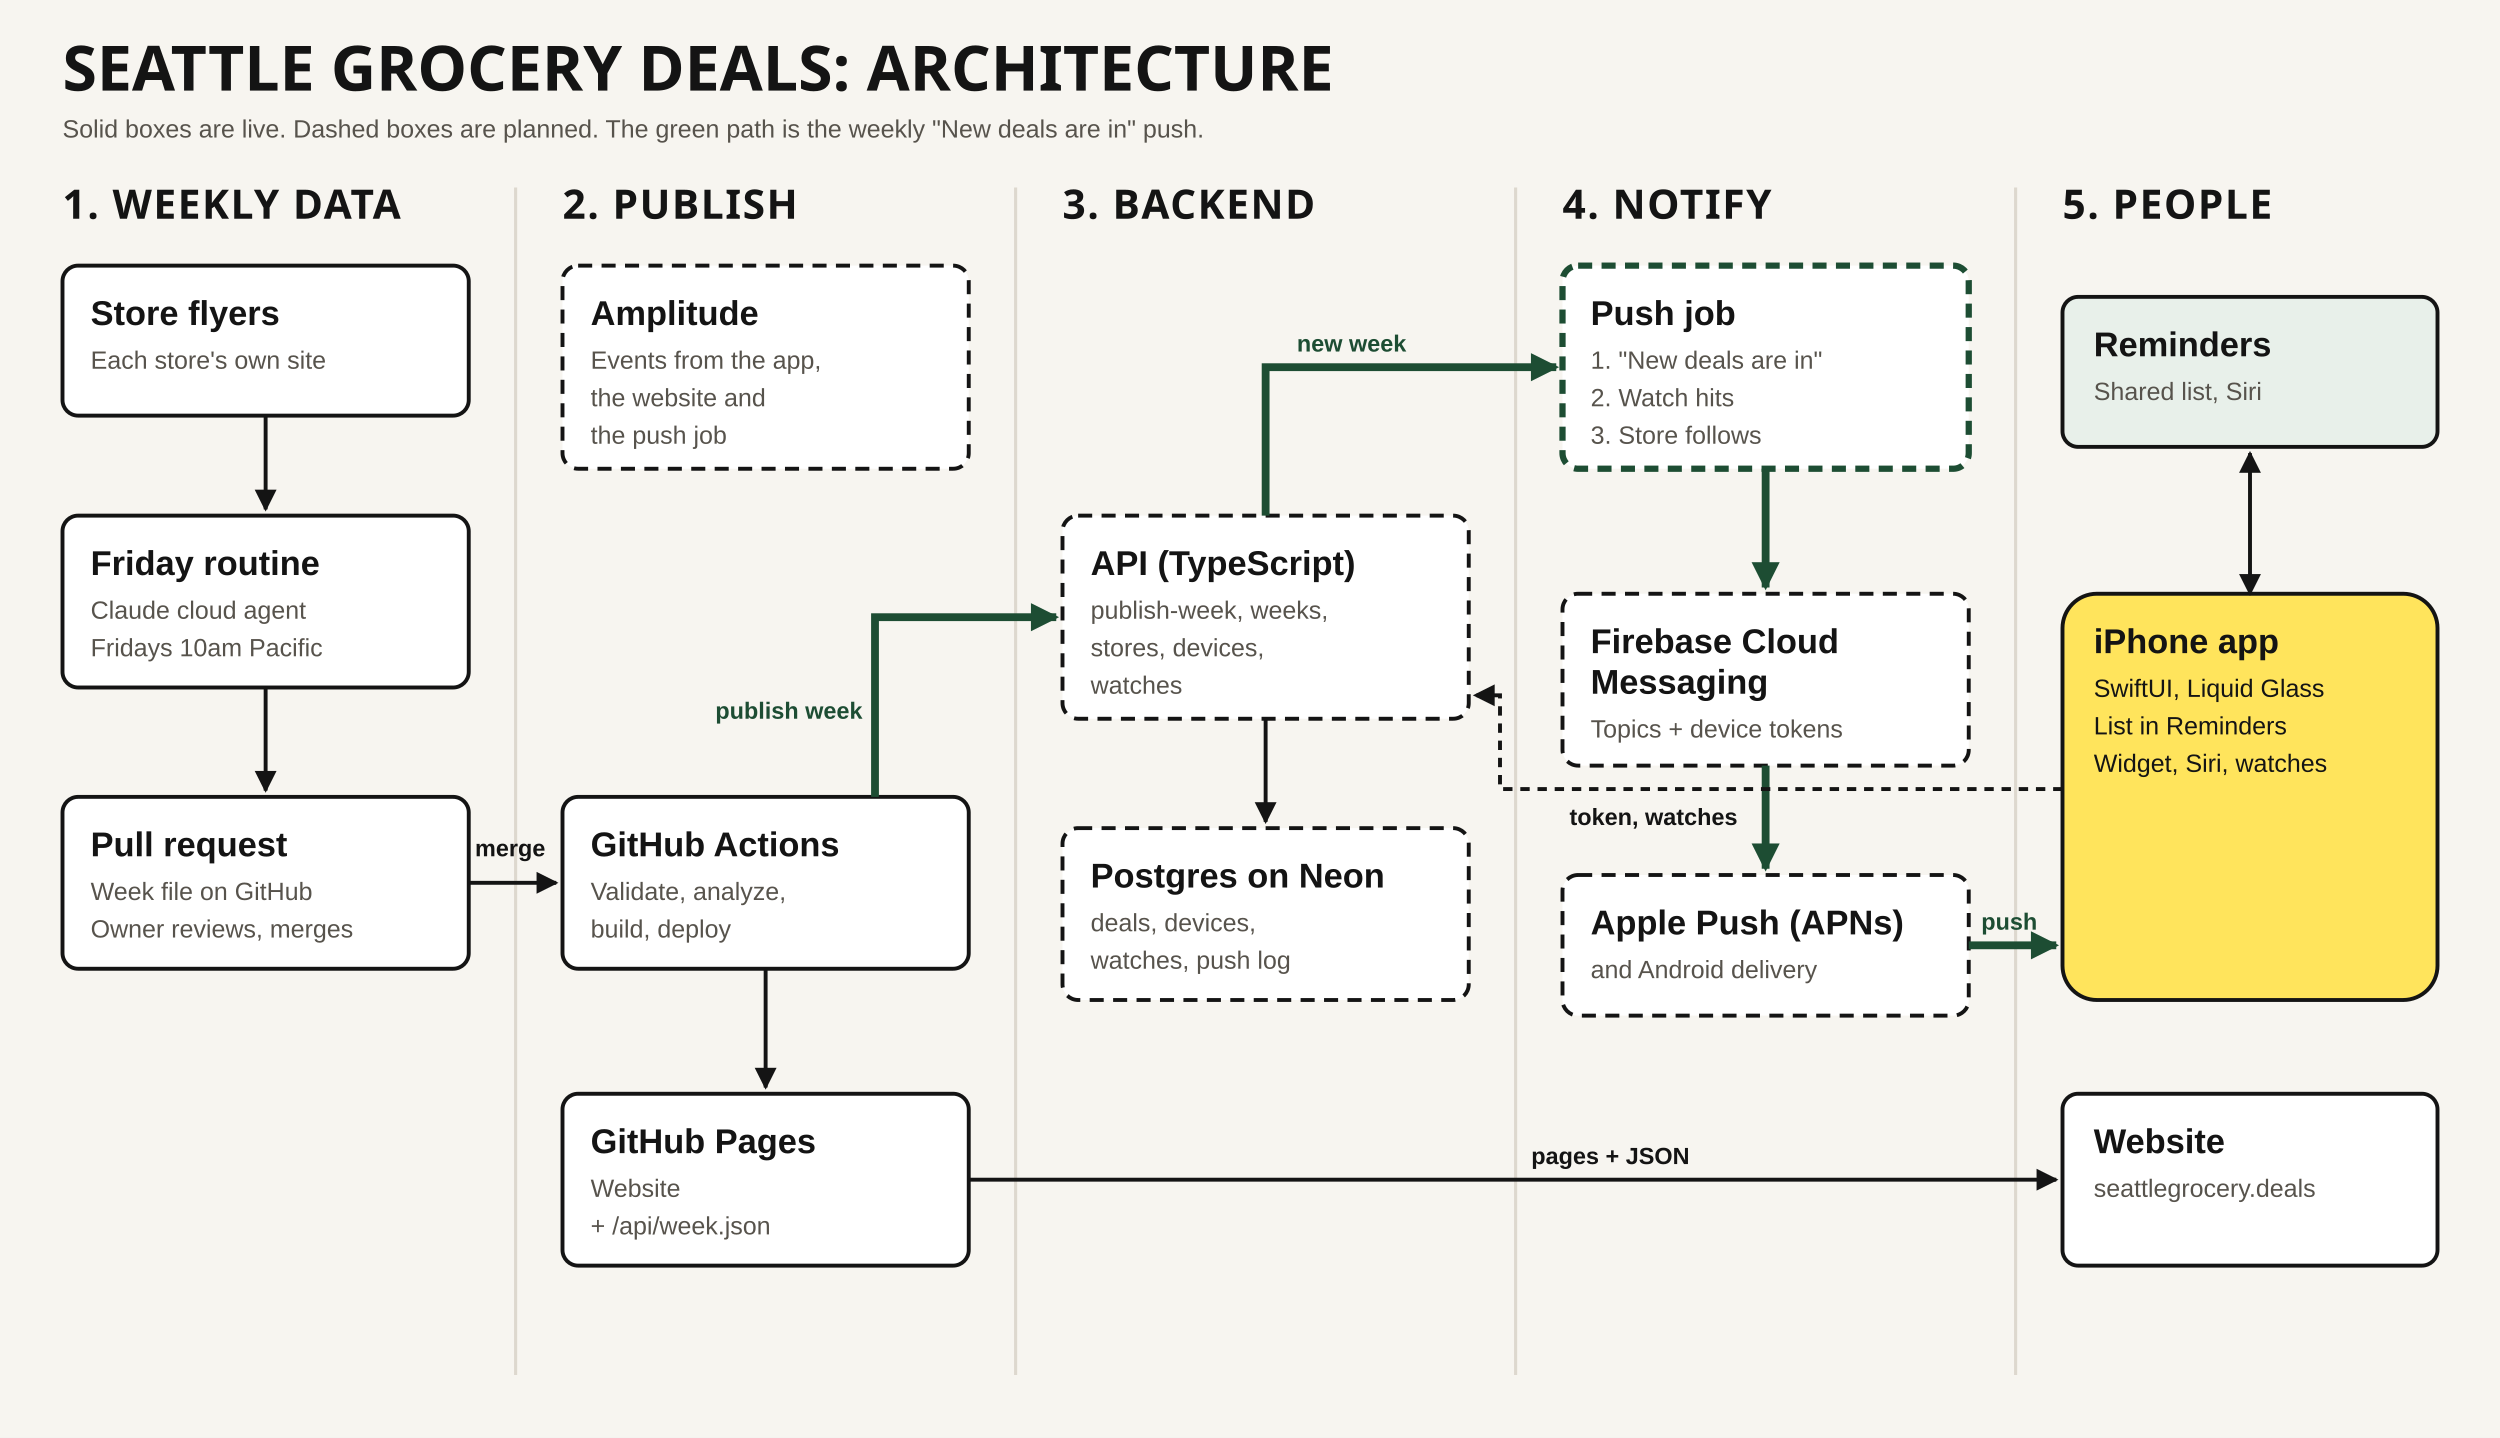
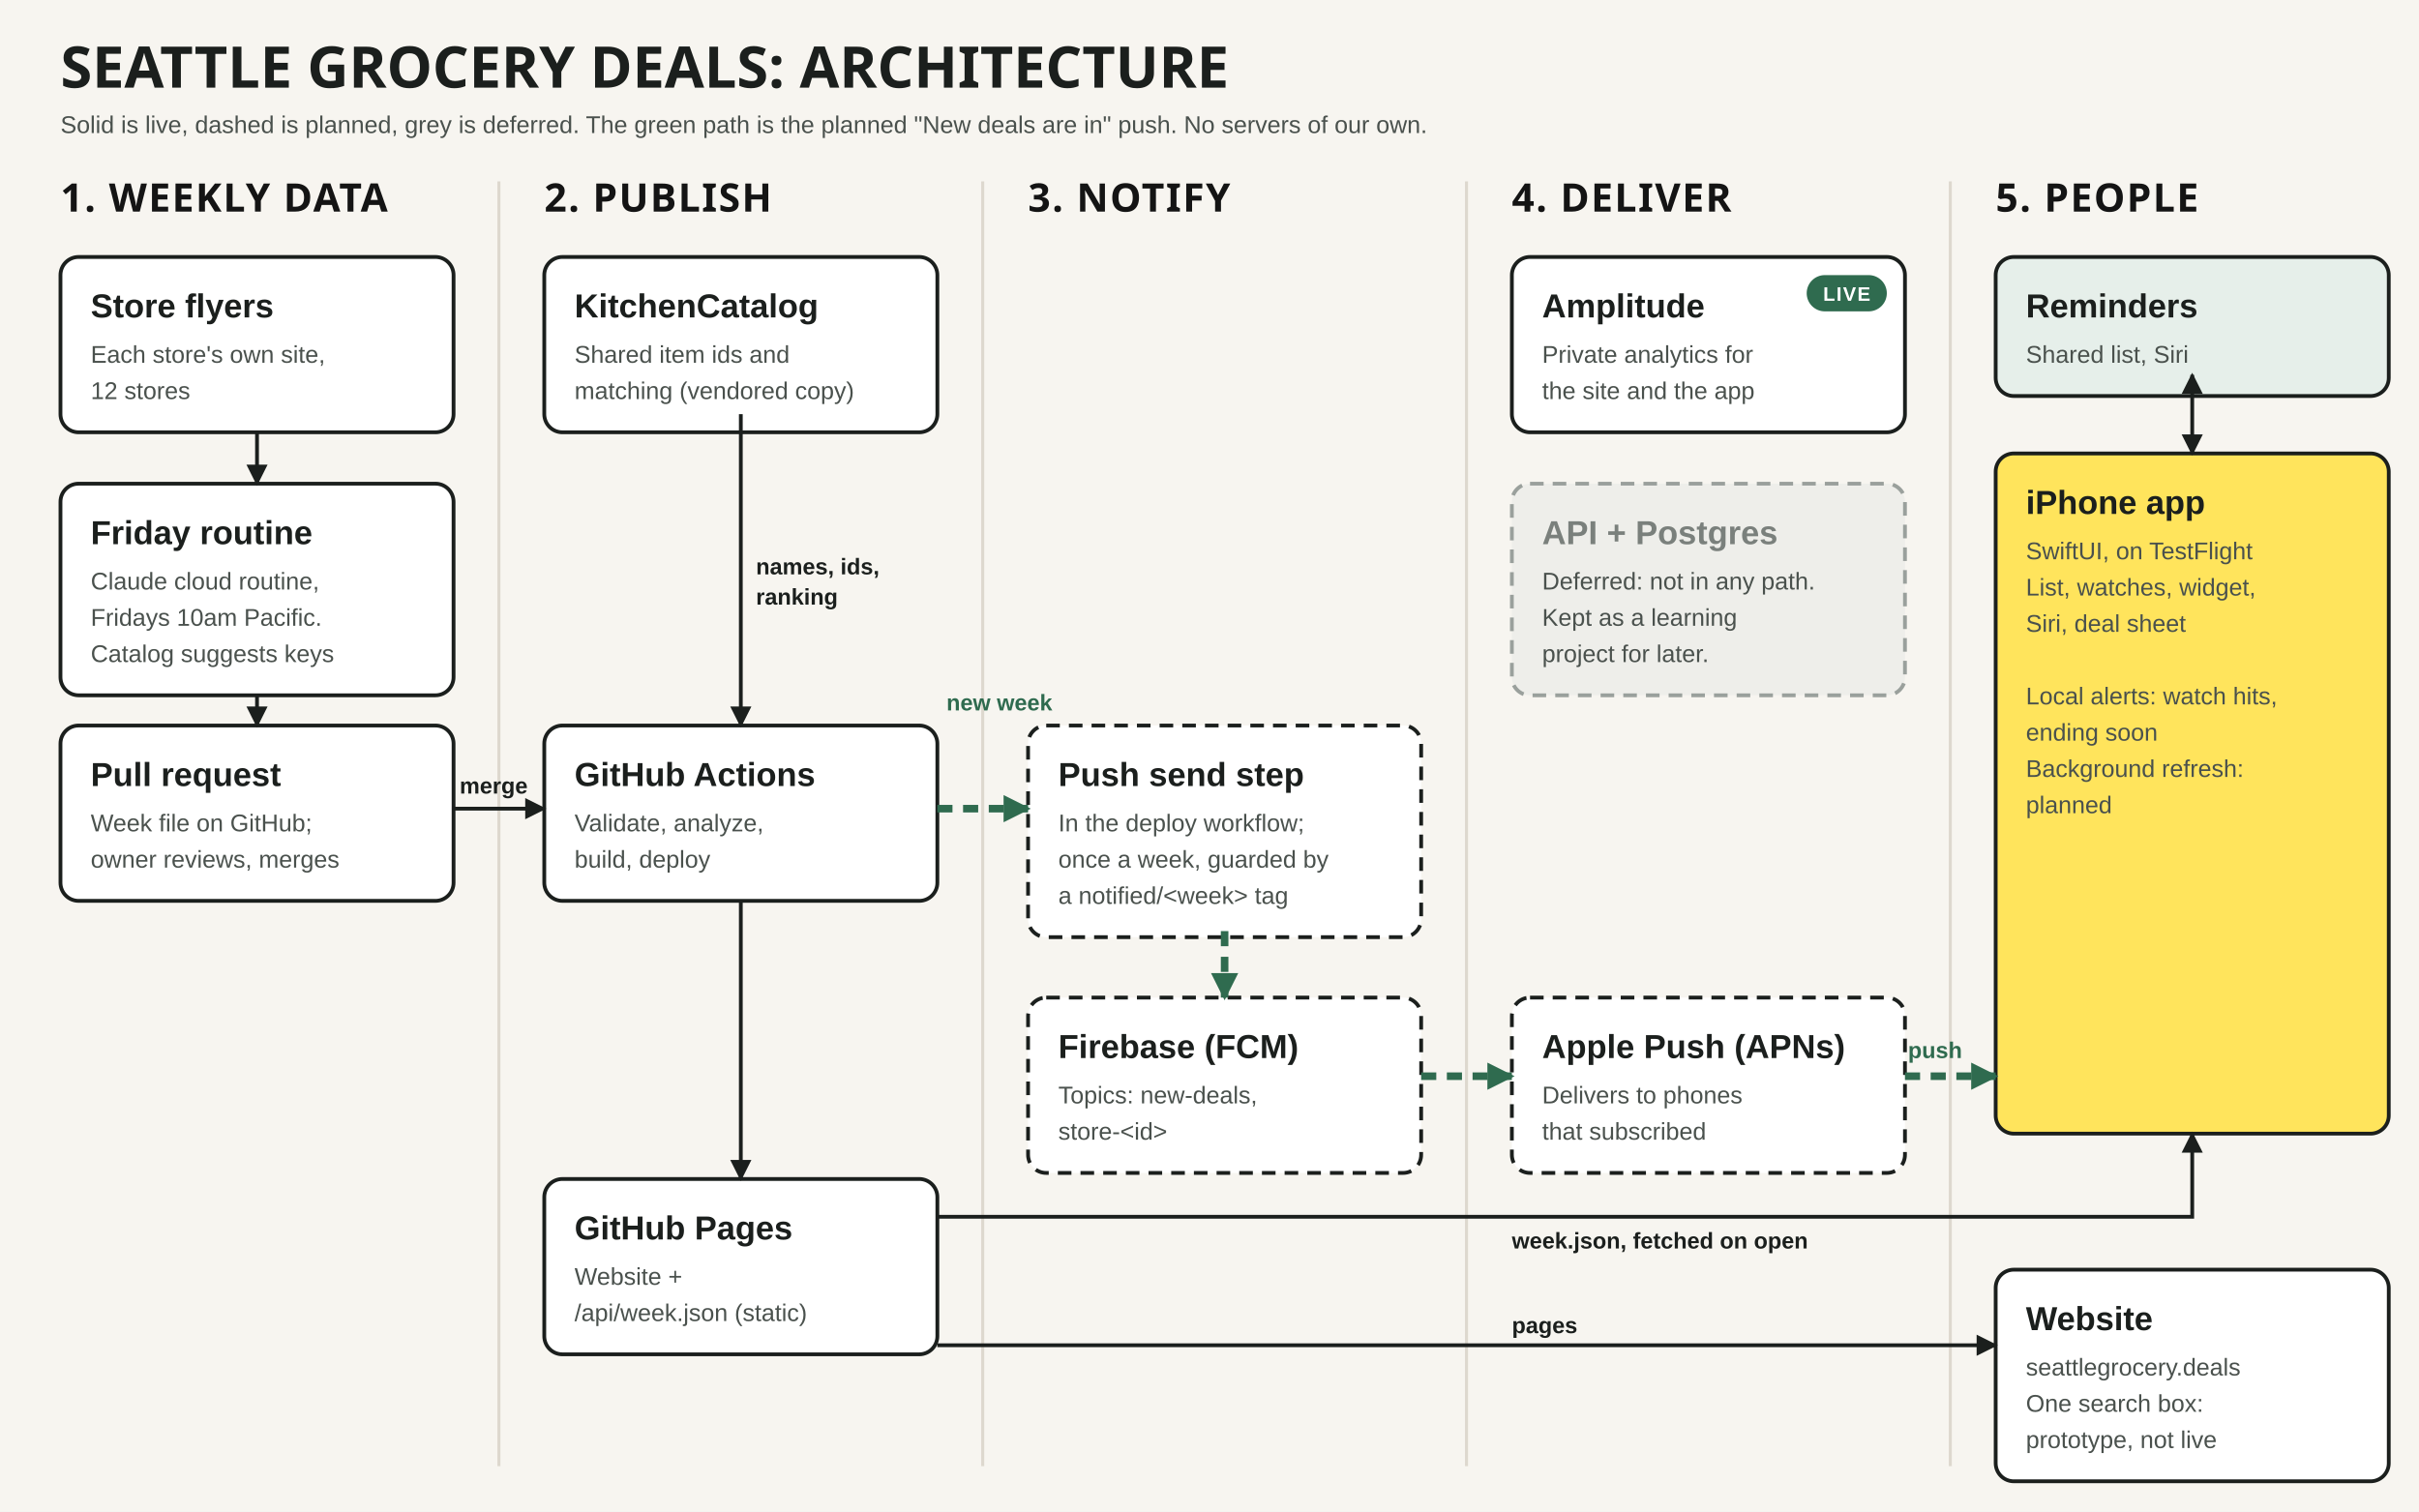
- <svg xmlns="http://www.w3.org/2000/svg" width="1600" height="920" viewBox="0 0 1600 920" font-family="Atkinson Hyperlegible Next, Helvetica Neue, Arial, sans-serif">
+ <svg xmlns="http://www.w3.org/2000/svg" width="1600" height="1000" viewBox="0 0 1600 1000" font-family="Atkinson Hyperlegible Next, Helvetica Neue, Arial, sans-serif">
  <defs>
    <marker id="a" viewBox="0 0 10 10" refX="9" refY="5" markerUnits="userSpaceOnUse" markerWidth="14" markerHeight="14" orient="auto-start-reverse">
-       <path d="M0 0L10 5L0 10z" fill="#141414" />
+       <path d="M0 0L10 5L0 10z" fill="#1B1F1D" />
    </marker>
    <marker id="g" viewBox="0 0 10 10" refX="9" refY="5" markerUnits="userSpaceOnUse" markerWidth="18" markerHeight="18" orient="auto-start-reverse">
-       <path d="M0 0L10 5L0 10z" fill="#1D4D33" />
+       <path d="M0 0L10 5L0 10z" fill="#2F6B4F" />
    </marker>
    <style>
-       .box { fill: #FFFFFF; stroke: #141414; stroke-width: 2.5; }
-       .plan { fill: #FFFFFF; stroke: #141414; stroke-width: 2.5; stroke-dasharray: 9 6; }
-       .t { font-size: 22px; font-weight: 700; fill: #141414; }
-       .s { font-size: 16px; fill: #57534C; }
-       .lane { font-family: Barlow Condensed, Arial Narrow, sans-serif; font-size: 26px; font-weight: 700; letter-spacing: 1px; fill: #141414; }
-       .lab { font-size: 15px; fill: #141414; font-weight: 700; }
-       .ln { stroke: #141414; stroke-width: 2.5; fill: none; }
-       .hot { stroke: #1D4D33; stroke-width: 5; fill: none; }
+       .t { font-size: 22px; font-weight: 700; fill: #1B1F1D; }
+       .s { font-size: 16px; fill: #4A514D; }
+       .k { font-size: 15px; font-weight: 700; letter-spacing: 1.2px; fill: #5E6661; }
+       .lane { font-size: 24px; font-weight: 800; letter-spacing: 1.5px; fill: #1B1F1D; }
+       .lab { font-size: 15px; font-weight: 700; fill: #1B1F1D; }
+       .glab { font-size: 15px; font-weight: 700; fill: #2F6B4F; }
+       .ln { stroke: #1B1F1D; stroke-width: 2.5; fill: none; }
+       .dln { stroke: #1B1F1D; stroke-width: 2.5; fill: none; stroke-dasharray: 8 6; }
+       .hot { stroke: #2F6B4F; stroke-width: 5; fill: none; }
+       .hotd { stroke: #2F6B4F; stroke-width: 5; fill: none; stroke-dasharray: 10 7; }
+       .pill { font-size: 13px; font-weight: 700; letter-spacing: 0.8px; }
    </style>
  </defs>
-   <rect width="1600" height="920" fill="#F7F5F0" />
-   <text x="40" y="58" font-family="Barlow Condensed, Arial Narrow, sans-serif" font-size="40" font-weight="700" fill="#141414">SEATTLE GROCERY DEALS: ARCHITECTURE</text>
-   <text x="40" y="88" class="s">Solid boxes are live. Dashed boxes are planned. The green path is the weekly "New deals are in" push.</text>
-   <g class="lane">
+   <rect width="1600" height="1000" fill="#F7F5F0" />
+   <text x="40" y="58" font-size="38" font-weight="800" fill="#1B1F1D" font-family="Barlow Condensed, Arial Narrow, sans-serif">SEATTLE GROCERY DEALS: ARCHITECTURE</text>
+   <text x="40" y="88" class="s">Solid is live, dashed is planned, grey is deferred. The green path is the planned "New deals are in" push. No servers of our own.</text>
+   <g font-family="Barlow Condensed, Arial Narrow, sans-serif" font-size="26" font-weight="700" letter-spacing="1" fill="#141414">
    <text x="40" y="140">1. WEEKLY DATA</text>
    <text x="360" y="140">2. PUBLISH</text>
-     <text x="680" y="140">3. BACKEND</text>
-     <text x="1000" y="140">4. NOTIFY</text>
+     <text x="680" y="140">3. NOTIFY</text>
+     <text x="1000" y="140">4. DELIVER</text>
    <text x="1320" y="140">5. PEOPLE</text>
  </g>
  <g stroke="#DDD8CE" stroke-width="2">
-     <path d="M330 120V880M650 120V880M970 120V880M1290 120V880" />
+     <path d="M330 120V970M650 120V970M970 120V970M1290 120V970" />
  </g>
-   <rect class="box" x="40" y="170" width="260" height="96" rx="10" />
-   <text class="t" x="58" y="208">Store flyers</text>
-   <text class="s" x="58" y="236">Each store's own site</text>
-   <rect class="box" x="40" y="330" width="260" height="110" rx="10" />
-   <text class="t" x="58" y="368">Friday routine</text>
-   <text class="s" x="58" y="396">Claude cloud agent</text>
-   <text class="s" x="58" y="420">Fridays 10am Pacific</text>
-   <rect class="box" x="40" y="510" width="260" height="110" rx="10" />
-   <text class="t" x="58" y="548">Pull request</text>
-   <text class="s" x="58" y="576">Week file on GitHub</text>
-   <text class="s" x="58" y="600">Owner reviews, merges</text>
-   <rect class="box" x="360" y="510" width="260" height="110" rx="10" />
-   <text class="t" x="378" y="548">GitHub Actions</text>
-   <text class="s" x="378" y="576">Validate, analyze,</text>
-   <text class="s" x="378" y="600">build, deploy</text>
-   <rect class="box" x="360" y="700" width="260" height="110" rx="10" />
-   <text class="t" x="378" y="738">GitHub Pages</text>
-   <text class="s" x="378" y="766">Website</text>
-   <text class="s" x="378" y="790">+ /api/week.json</text>
-   <rect class="plan" x="680" y="330" width="260" height="130" rx="10" />
-   <text class="t" x="698" y="368">API (TypeScript)</text>
-   <text class="s" x="698" y="396">publish-week, weeks,</text>
-   <text class="s" x="698" y="420">stores, devices,</text>
-   <text class="s" x="698" y="444">watches</text>
-   <rect class="plan" x="680" y="530" width="260" height="110" rx="10" />
-   <text class="t" x="698" y="568">Postgres on Neon</text>
-   <text class="s" x="698" y="596">deals, devices,</text>
-   <text class="s" x="698" y="620">watches, push log</text>
-   <rect class="plan" x="360" y="170" width="260" height="130" rx="10" />
-   <text class="t" x="378" y="208">Amplitude</text>
-   <text class="s" x="378" y="236">Events from the app,</text>
-   <text class="s" x="378" y="260">the website and</text>
-   <text class="s" x="378" y="284">the push job</text>
-   <rect class="plan" x="1000" y="170" width="260" height="130" rx="10" style="stroke:#1D4D33;stroke-width:4" />
-   <text class="t" x="1018" y="208">Push job</text>
-   <text class="s" x="1018" y="236">1. "New deals are in"</text>
-   <text class="s" x="1018" y="260">2. Watch hits</text>
-   <text class="s" x="1018" y="284">3. Store follows</text>
-   <rect class="plan" x="1000" y="380" width="260" height="110" rx="10" />
-   <text class="t" x="1018" y="418">Firebase Cloud</text>
-   <text class="t" x="1018" y="444">Messaging</text>
-   <text class="s" x="1018" y="472">Topics + device tokens</text>
-   <rect class="plan" x="1000" y="560" width="260" height="90" rx="10" />
-   <text class="t" x="1018" y="598">Apple Push (APNs)</text>
-   <text class="s" x="1018" y="626">and Android delivery</text>
-   <rect class="box" x="1320" y="380" width="240" height="260" rx="22" style="fill:#FFE45C" />
-   <text class="t" x="1340" y="418">iPhone app</text>
-   <text class="s" x="1340" y="446" style="fill:#141414">SwiftUI, Liquid Glass</text>
-   <text class="s" x="1340" y="470" style="fill:#141414">List in Reminders</text>
-   <text class="s" x="1340" y="494" style="fill:#141414">Widget, Siri, watches</text>
-   <rect class="box" x="1320" y="700" width="240" height="110" rx="10" />
-   <text class="t" x="1340" y="738">Website</text>
-   <text class="s" x="1340" y="766">seattlegrocery.deals</text>
-   <rect class="box" x="1320" y="190" width="240" height="96" rx="10" style="fill:#E8F0EA" />
-   <text class="t" x="1340" y="228">Reminders</text>
-   <text class="s" x="1340" y="256">Shared list, Siri</text>
-   <path class="ln" d="M170 266V326" marker-end="url(#a)" />
-   <path class="ln" d="M170 440V506" marker-end="url(#a)" />
-   <path class="ln" d="M300 565H356" marker-end="url(#a)" />
-   <text class="lab" x="304" y="548">merge</text>
-   <path class="ln" d="M490 620V696" marker-end="url(#a)" />
-   <path class="ln" d="M620 755H1316" marker-end="url(#a)" />
-   <text class="lab" x="980" y="745">pages + JSON</text>
-   <path class="hot" d="M560 510V395H676" marker-end="url(#g)" />
-   <text class="lab" x="552" y="460" text-anchor="end" style="fill:#1D4D33">publish week</text>
-   <path class="ln" d="M810 460V526" marker-end="url(#a)" />
-   <path class="hot" d="M810 330V235H996" marker-end="url(#g)" />
-   <text class="lab" x="830" y="225" style="fill:#1D4D33">new week</text>
-   <path class="hot" d="M1130 300V376" marker-end="url(#g)" />
-   <path class="hot" d="M1130 490V556" marker-end="url(#g)" />
-   <path class="hot" d="M1260 605H1316" marker-end="url(#g)" />
-   <text class="lab" x="1268" y="595" style="fill:#1D4D33">push</text>
-   <path class="ln" d="M1320 505H960V445H944" marker-end="url(#a)" style="stroke-dasharray:6 5" />
-   <text class="lab" x="1112" y="528" text-anchor="end">token, watches</text>
-   <path class="ln" d="M1440 380V290" marker-end="url(#a)" marker-start="url(#a)" />
-   <path class="ln" d="M1320 440H1290V420" style="display:none" />
-   <path class="ln" d="M1440 700V534" marker-end="url(#a)" style="display:none" />
+   <rect x="40" y="170" width="260" height="116" rx="12" fill="#FFFFFF" stroke="#1B1F1D" stroke-width="2.5" />
+   <text x="60" y="210" font-size="22" font-weight="700" fill="#1B1F1D">Store flyers</text>
+   <text class="s" x="60" y="240">Each store's own site,</text>
+   <text class="s" x="60" y="264">12 stores</text>
+   <rect x="40" y="320" width="260" height="140" rx="12" fill="#FFFFFF" stroke="#1B1F1D" stroke-width="2.5" />
+   <text x="60" y="360" font-size="22" font-weight="700" fill="#1B1F1D">Friday routine</text>
+   <text class="s" x="60" y="390">Claude cloud routine,</text>
+   <text class="s" x="60" y="414">Fridays 10am Pacific.</text>
+   <text class="s" x="60" y="438">Catalog suggests keys</text>
+   <rect x="40" y="480" width="260" height="116" rx="12" fill="#FFFFFF" stroke="#1B1F1D" stroke-width="2.5" />
+   <text x="60" y="520" font-size="22" font-weight="700" fill="#1B1F1D">Pull request</text>
+   <text class="s" x="60" y="550">Week file on GitHub;</text>
+   <text class="s" x="60" y="574">owner reviews, merges</text>
+   <path class="ln" d="M170 286V320" marker-end="url(#a)" />
+   <path class="ln" d="M170 460V480" marker-end="url(#a)" />
+   <rect x="360" y="170" width="260" height="116" rx="12" fill="#FFFFFF" stroke="#1B1F1D" stroke-width="2.5" />
+   <text x="380" y="210" font-size="22" font-weight="700" fill="#1B1F1D">KitchenCatalog</text>
+   <text class="s" x="380" y="240">Shared item ids and</text>
+   <text class="s" x="380" y="264">matching (vendored copy)</text>
+   <rect x="360" y="480" width="260" height="116" rx="12" fill="#FFFFFF" stroke="#1B1F1D" stroke-width="2.5" />
+   <text x="380" y="520" font-size="22" font-weight="700" fill="#1B1F1D">GitHub Actions</text>
+   <text class="s" x="380" y="550">Validate, analyze,</text>
+   <text class="s" x="380" y="574">build, deploy</text>
+   <rect x="360" y="780" width="260" height="116" rx="12" fill="#FFFFFF" stroke="#1B1F1D" stroke-width="2.5" />
+   <text x="380" y="820" font-size="22" font-weight="700" fill="#1B1F1D">GitHub Pages</text>
+   <text class="s" x="380" y="850">Website +</text>
+   <text class="s" x="380" y="874">/api/week.json (static)</text>
+   <path class="ln" d="M490 274V480" marker-end="url(#a)" />
+   <text class="lab" x="500" y="380">names, ids,</text>
+   <text class="lab" x="500" y="400">ranking</text>
+   <path class="ln" d="M300 535H360" marker-end="url(#a)" />
+   <text class="lab" x="304" y="525">merge</text>
+   <path class="ln" d="M490 596V780" marker-end="url(#a)" />
+   <rect x="680" y="480" width="260" height="140" rx="12" fill="#FFFFFF" stroke="#1B1F1D" stroke-width="2.5" stroke-dasharray="9 6" />
+   <text x="700" y="520" font-size="22" font-weight="700" fill="#1B1F1D">Push send step</text>
+   <text class="s" x="700" y="550">In the deploy workflow;</text>
+   <text class="s" x="700" y="574">once a week, guarded by</text>
+   <text class="s" x="700" y="598">a notified/&lt;week&gt; tag</text>
+   <rect x="680" y="660" width="260" height="116" rx="12" fill="#FFFFFF" stroke="#1B1F1D" stroke-width="2.5" stroke-dasharray="9 6" />
+   <text x="700" y="700" font-size="22" font-weight="700" fill="#1B1F1D">Firebase (FCM)</text>
+   <text class="s" x="700" y="730">Topics: new-deals,</text>
+   <text class="s" x="700" y="754">store-&lt;id&gt;</text>
+   <path class="hotd" d="M620 535H680" marker-end="url(#g)" />
+   <text class="glab" x="626" y="470">new week</text>
+   <path class="hotd" d="M810 616V660" marker-end="url(#g)" />
+   <rect x="1000" y="170" width="260" height="116" rx="12" fill="#FFFFFF" stroke="#1B1F1D" stroke-width="2.5" />
+   <text x="1020" y="210" font-size="22" font-weight="700" fill="#1B1F1D">Amplitude</text>
+   <text class="s" x="1020" y="240">Private analytics for</text>
+   <text class="s" x="1020" y="264">the site and the app</text>
+   <rect x="1195" y="182" width="53" height="24" rx="12" fill="#2F6B4F" />
+   <text class="pill" x="1221.5" y="199" text-anchor="middle" fill="#FFFFFF">LIVE</text>
+   <rect x="1000" y="320" width="260" height="140" rx="12" fill="#EEEEEA" stroke="#9AA09C" stroke-width="2.5" stroke-dasharray="9 6" />
+   <text x="1020" y="360" font-size="22" font-weight="700" fill="#7A807C">API + Postgres</text>
+   <text class="s" x="1020" y="390">Deferred: not in any path.</text>
+   <text class="s" x="1020" y="414">Kept as a learning</text>
+   <text class="s" x="1020" y="438">project for later.</text>
+   <rect x="1000" y="660" width="260" height="116" rx="12" fill="#FFFFFF" stroke="#1B1F1D" stroke-width="2.5" stroke-dasharray="9 6" />
+   <text x="1020" y="700" font-size="22" font-weight="700" fill="#1B1F1D">Apple Push (APNs)</text>
+   <text class="s" x="1020" y="730">Delivers to phones</text>
+   <text class="s" x="1020" y="754">that subscribed</text>
+   <path class="hotd" d="M940 712H1000" marker-end="url(#g)" />
+   <rect x="1320" y="170" width="260" height="92" rx="12" fill="#E6EFEA" stroke="#1B1F1D" stroke-width="2.5" />
+   <text x="1340" y="210" font-size="22" font-weight="700" fill="#1B1F1D">Reminders</text>
+   <text class="s" x="1340" y="240">Shared list, Siri</text>
+   <rect x="1320" y="300" width="260" height="450" rx="12" fill="#FFE45C" stroke="#1B1F1D" stroke-width="2.5" />
+   <text x="1340" y="340" font-size="22" font-weight="700" fill="#1B1F1D">iPhone app</text>
+   <text class="s" x="1340" y="370">SwiftUI, on TestFlight</text>
+   <text class="s" x="1340" y="394">List, watches, widget,</text>
+   <text class="s" x="1340" y="418">Siri, deal sheet</text>
+   <text class="s" x="1340" y="442" />
+   <text class="s" x="1340" y="466">Local alerts: watch hits,</text>
+   <text class="s" x="1340" y="490">ending soon</text>
+   <text class="s" x="1340" y="514">Background refresh:</text>
+   <text class="s" x="1340" y="538">planned</text>
+   <rect x="1320" y="840" width="260" height="140" rx="12" fill="#FFFFFF" stroke="#1B1F1D" stroke-width="2.5" />
+   <text x="1340" y="880" font-size="22" font-weight="700" fill="#1B1F1D">Website</text>
+   <text class="s" x="1340" y="910">seattlegrocery.deals</text>
+   <text class="s" x="1340" y="934">One search box:</text>
+   <text class="s" x="1340" y="958">prototype, not live</text>
+   <path class="ln" d="M1450 248V300" marker-end="url(#a)" marker-start="url(#a)" />
+   <path class="hotd" d="M1260 712H1320" marker-end="url(#g)" />
+   <text class="glab" x="1262" y="700">push</text>
+   <path class="ln" d="M620 805H1450V750" marker-end="url(#a)" />
+   <text class="lab" x="1000" y="826">week.json, fetched on open</text>
+   <path class="ln" d="M620 890H1320" marker-end="url(#a)" />
+   <text class="lab" x="1000" y="882">pages</text>
</svg>
